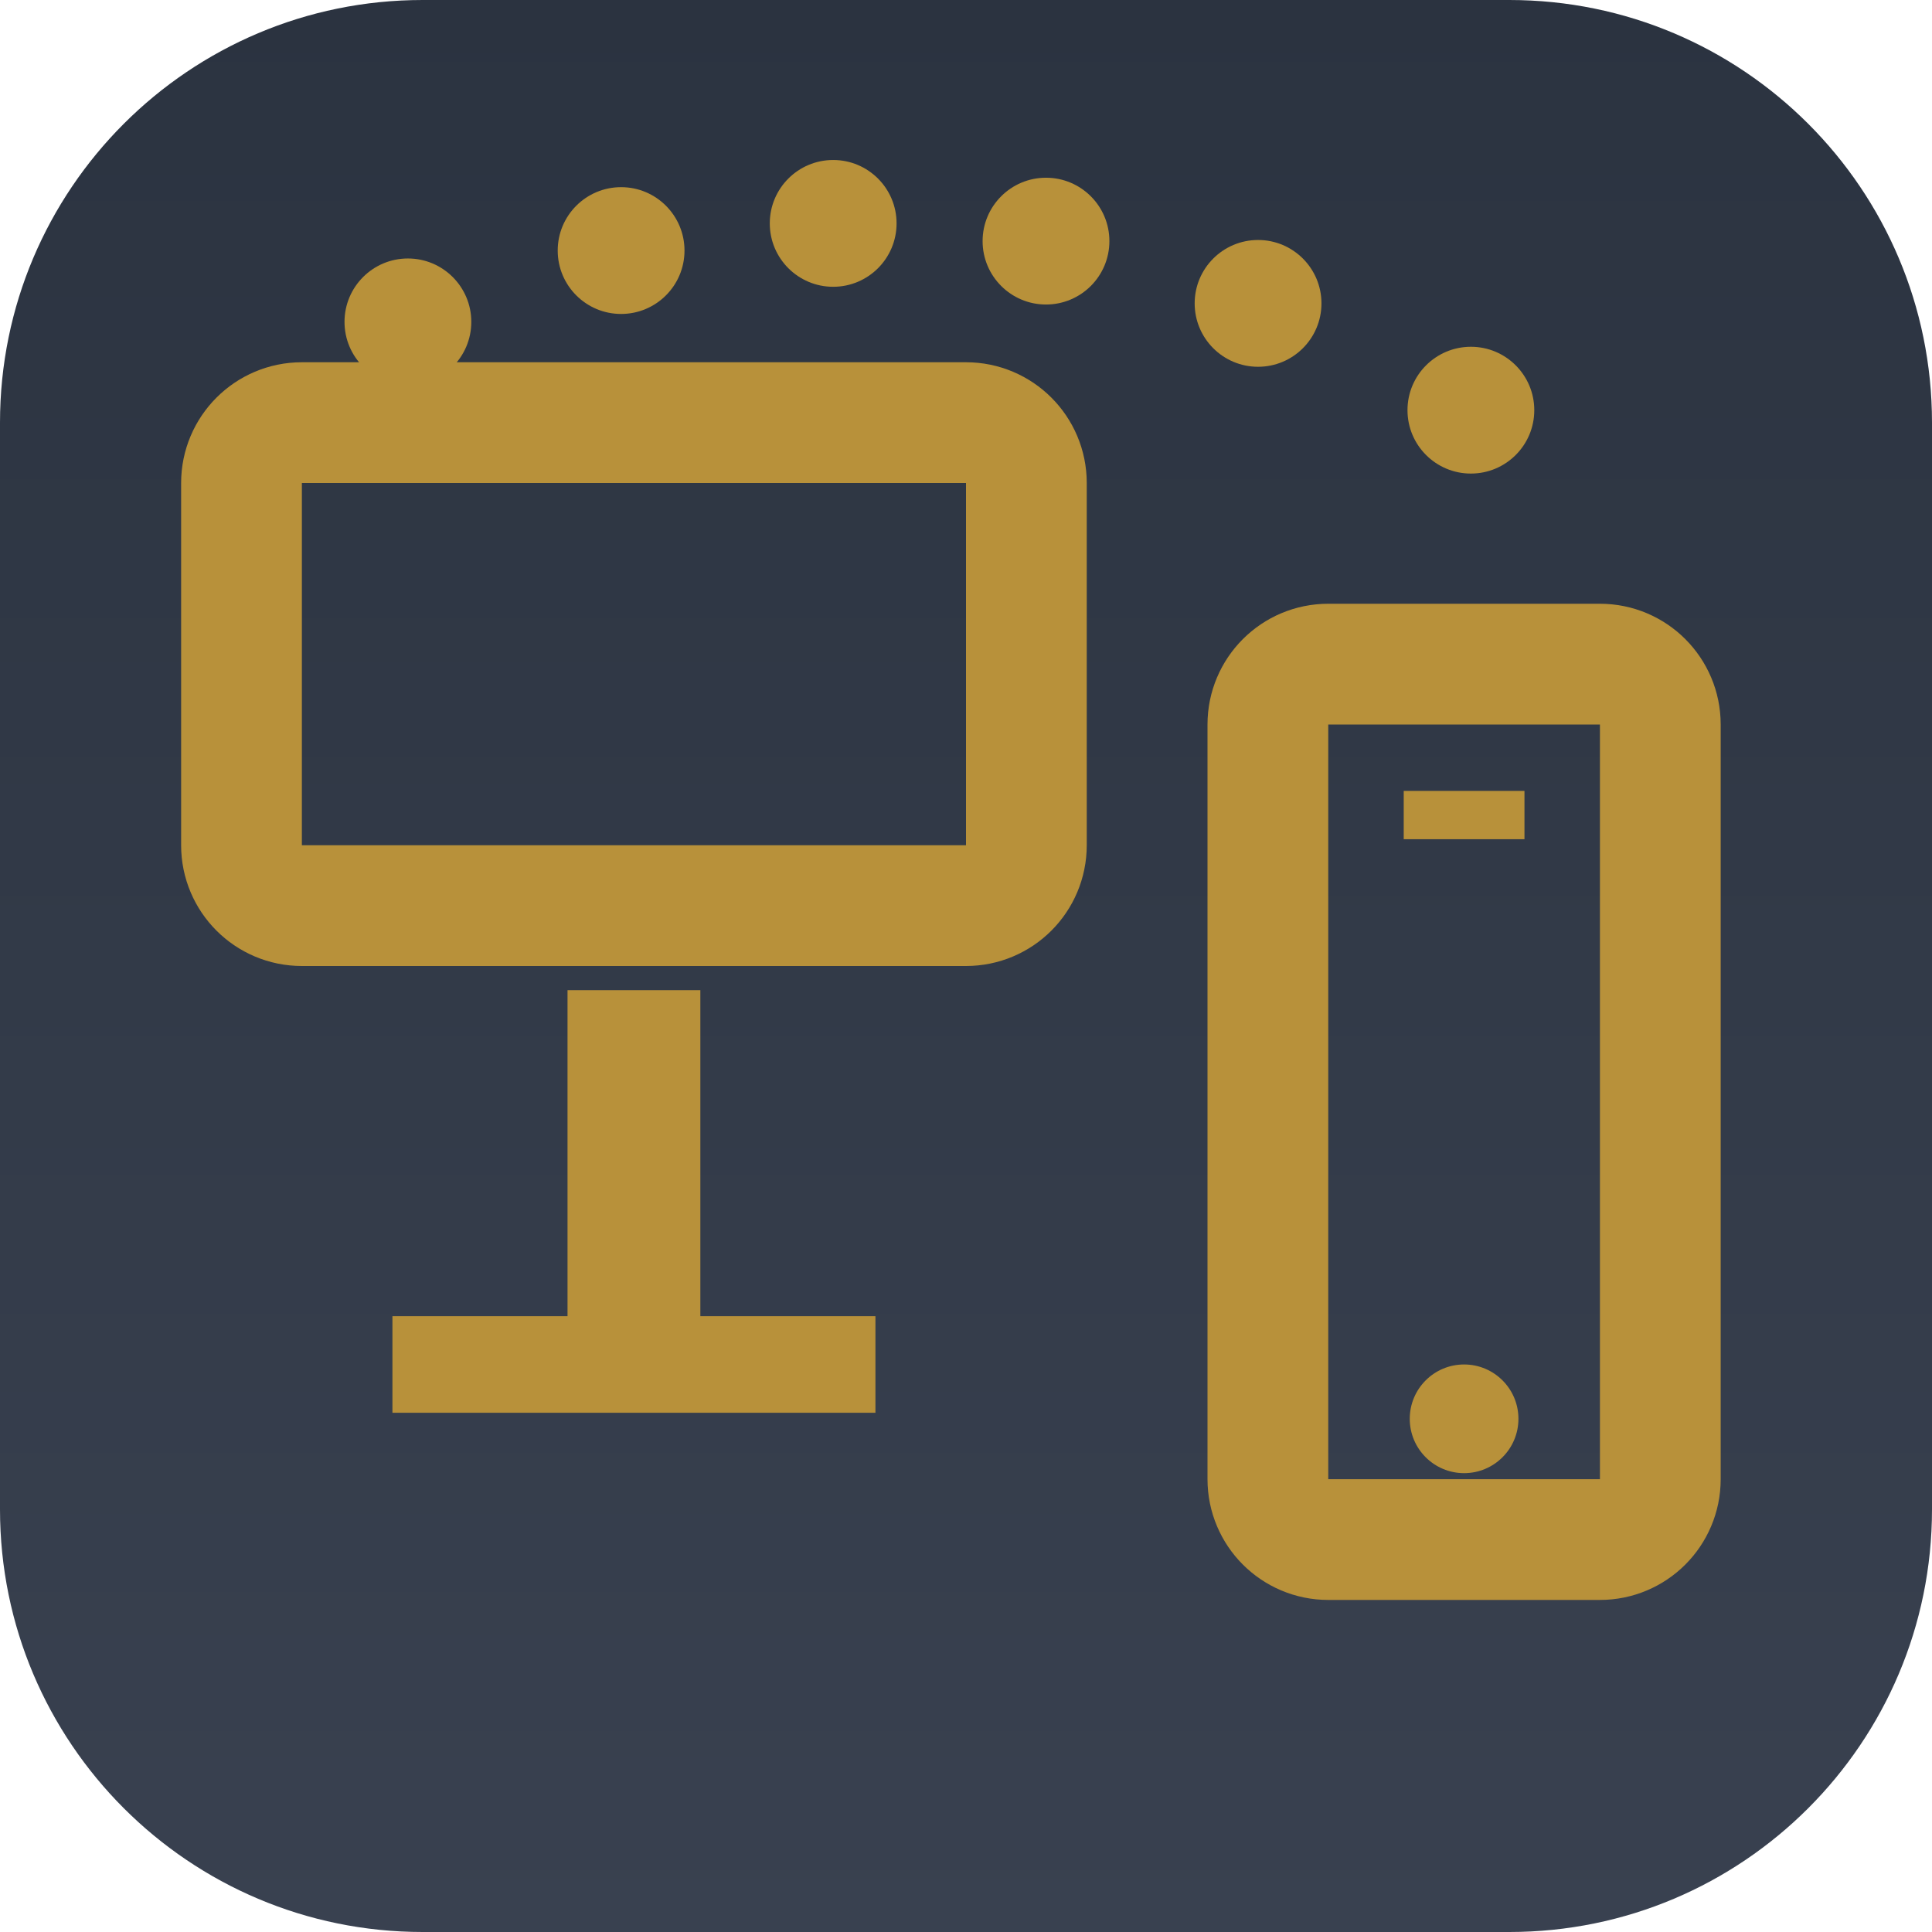
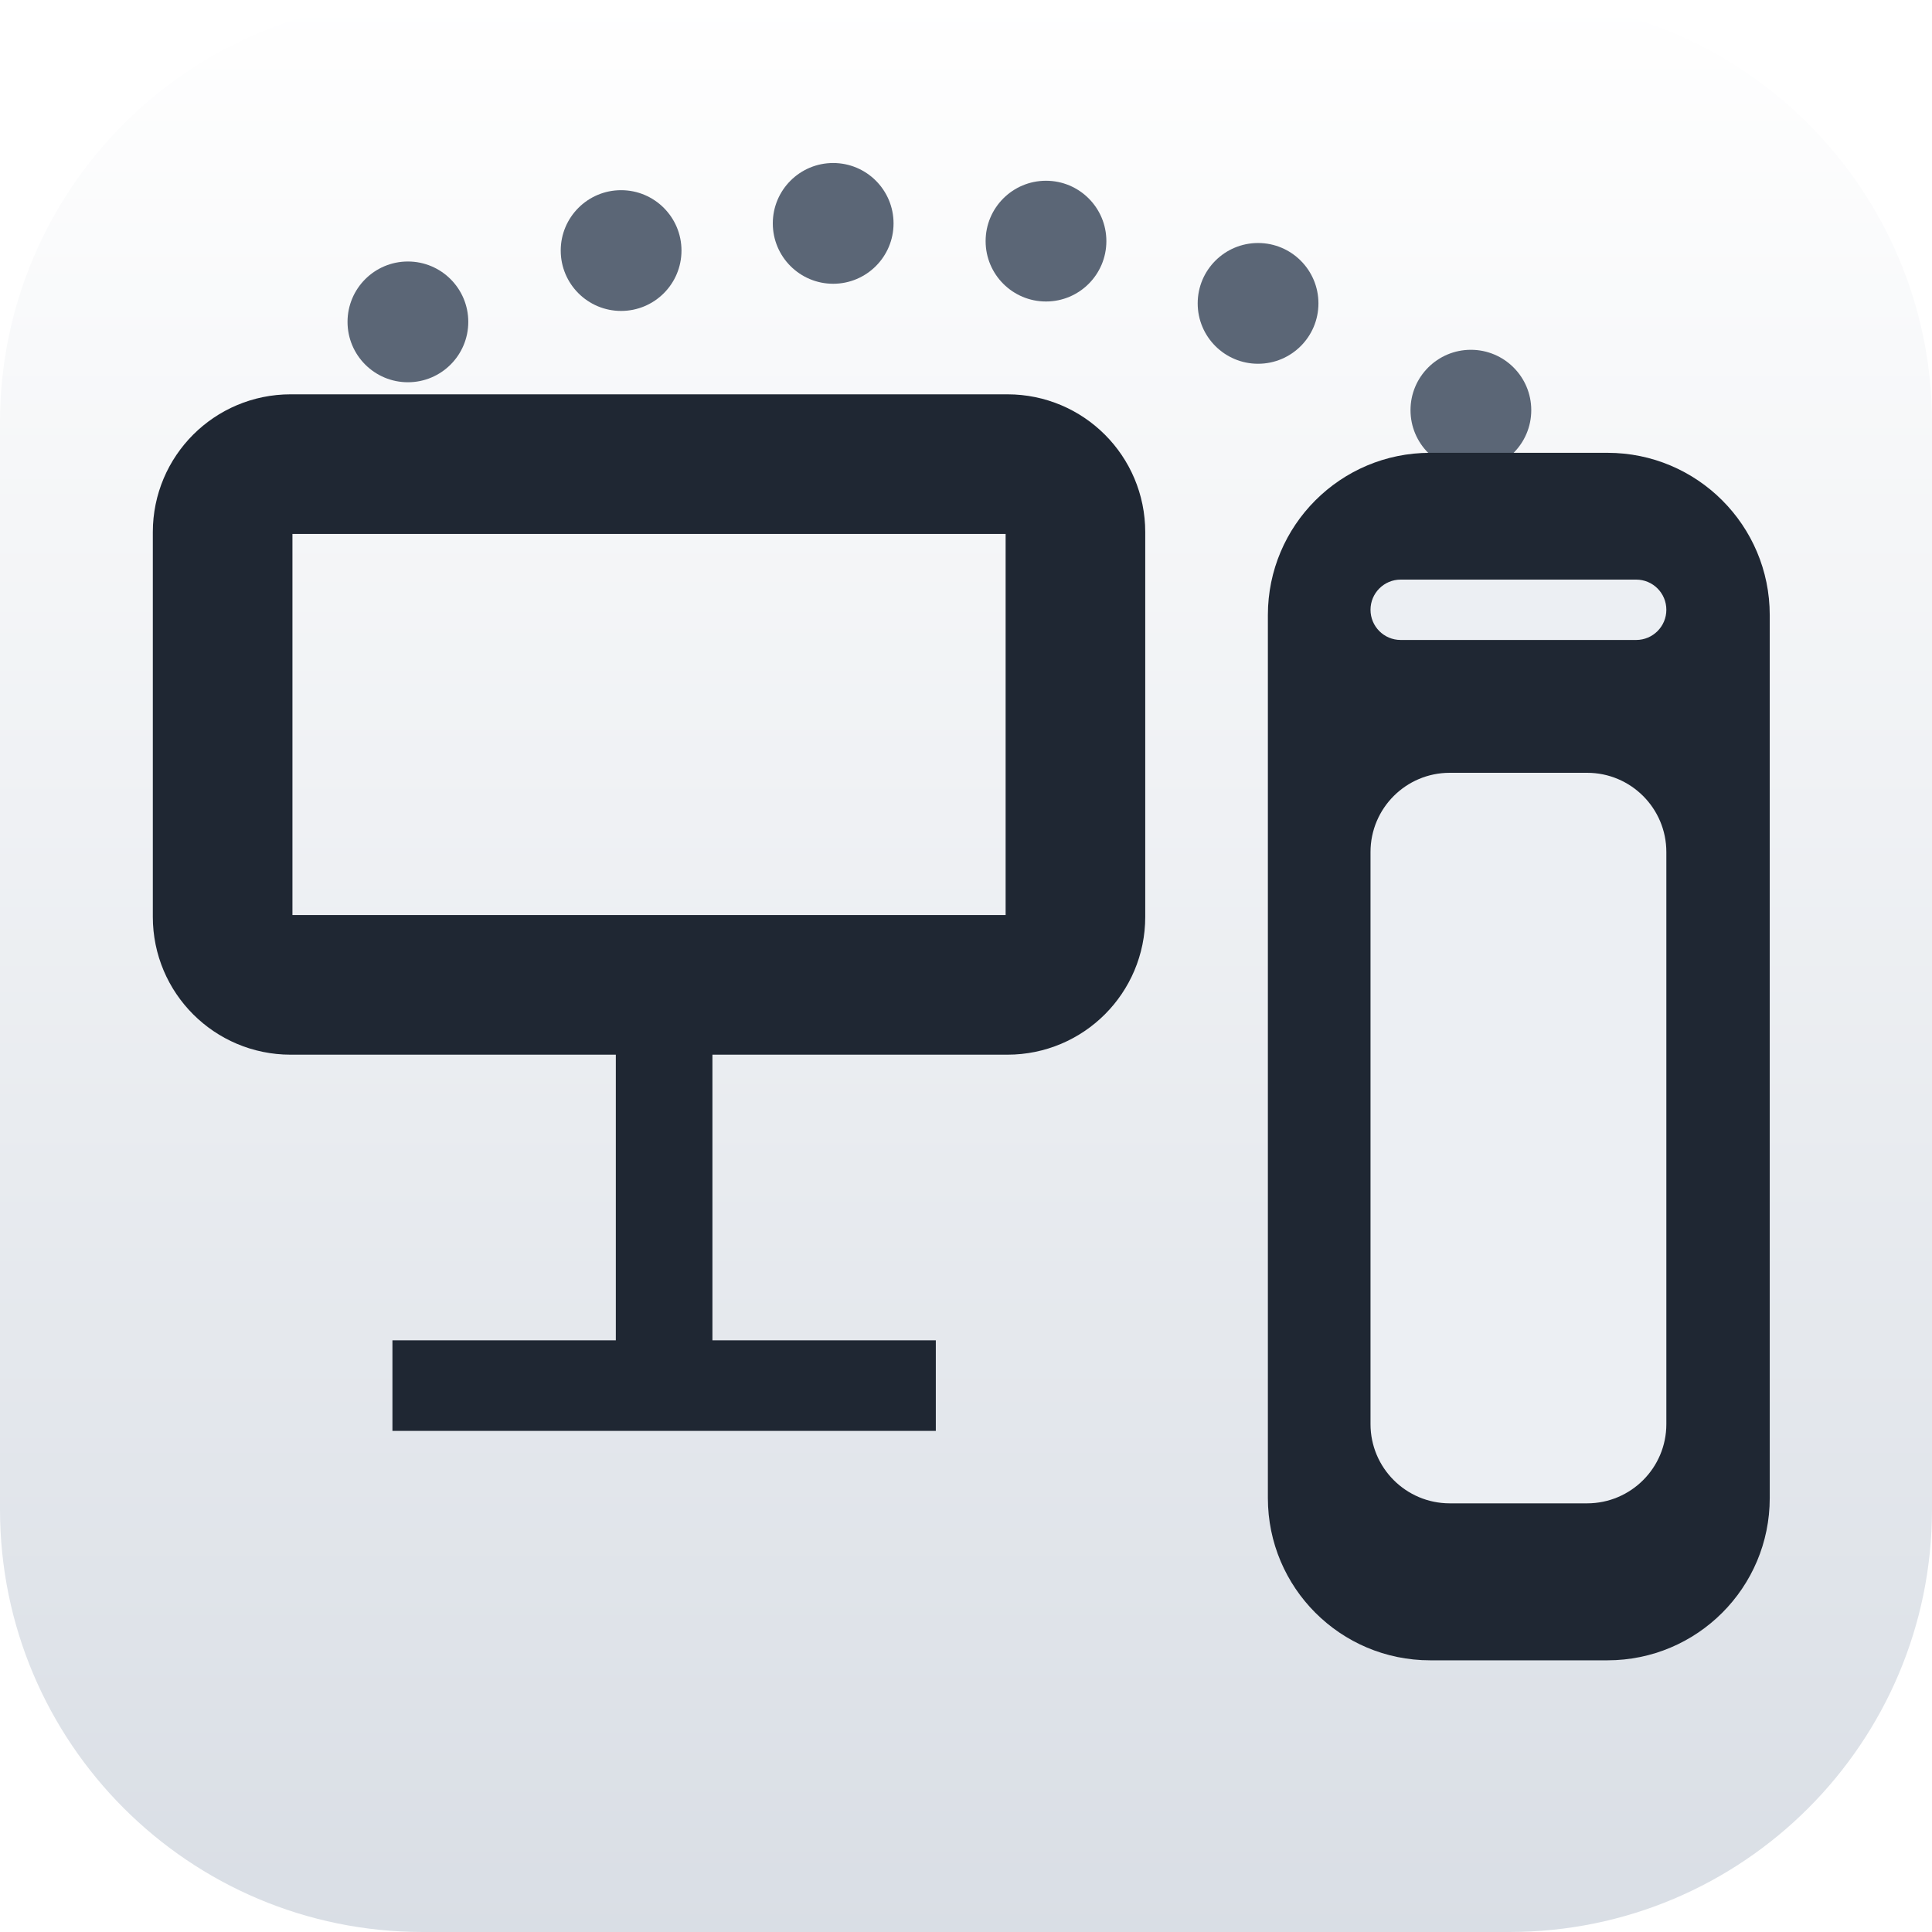
<svg xmlns="http://www.w3.org/2000/svg" viewBox="0 0 512 512" width="512" height="512">
  <defs>
    <linearGradient id="bg" x1="0" y1="0" x2="0" y2="1">
-       <stop offset="0" stop-color="#2b3340" />
-       <stop offset="1" stop-color="#394150" />
+       <stop offset="0" stop-color="#ffffff" />
+       <stop offset="1" stop-color="#d9dee5" />
    </linearGradient>
  </defs>
  <rect width="512" height="512" rx="112" fill="url(#bg)" />
-   <g fill="#b8913a">
-     <circle cx="108.1" cy="85.3" r="16.8" />
-     <circle cx="164.6" cy="66.4" r="16.8" />
-     <circle cx="220.8" cy="59.2" r="16.8" />
-     <circle cx="277.2" cy="63.9" r="16.8" />
-     <circle cx="333.4" cy="80.4" r="16.8" />
-     <circle cx="389.8" cy="108.7" r="16.8" />
-     <rect x="64" y="112" width="208" height="128" rx="16" fill="none" stroke="#b8913a" stroke-width="32" />
-     <rect x="150.4" y="262.4" width="35.2" height="89.6" />
-     <rect x="104" y="348.8" width="128" height="25.6" />
-     <rect x="336" y="176" width="104" height="232" rx="16" fill="none" stroke="#b8913a" stroke-width="32" />
-     <rect x="372" y="209.6" width="32" height="12.8" />
-     <circle cx="388" cy="376" r="14.4" />
+   <g>
+     <g fill="#5b6676">
+       <circle cx="108.1" cy="85.3" r="16" />
+       <circle cx="164.6" cy="66.4" r="16" />
+       <circle cx="220.8" cy="59.2" r="16" />
+       <circle cx="277.2" cy="63.9" r="16" />
+       <circle cx="333.4" cy="80.4" r="16" />
+       <circle cx="389.8" cy="108.7" r="16" />
+     </g>
+     <g fill="#1f2733">
+       <rect x="59" y="123" width="226" height="138" rx="18" fill="none" stroke="#1f2733" stroke-width="37" />
+       <rect x="163.2" y="259.2" width="25.6" height="97.6" />
+       <rect x="104" y="355.2" width="144" height="24" />
+       <rect x="336" y="120" width="133" height="320" rx="43" />
+     </g>
+     <rect x="363.2" y="153.6" width="78.4" height="16" rx="8" fill="#eceff3" />
+     <rect x="363.2" y="204.8" width="78.4" height="193.6" rx="21" fill="#eceff3" />
  </g>
</svg>
